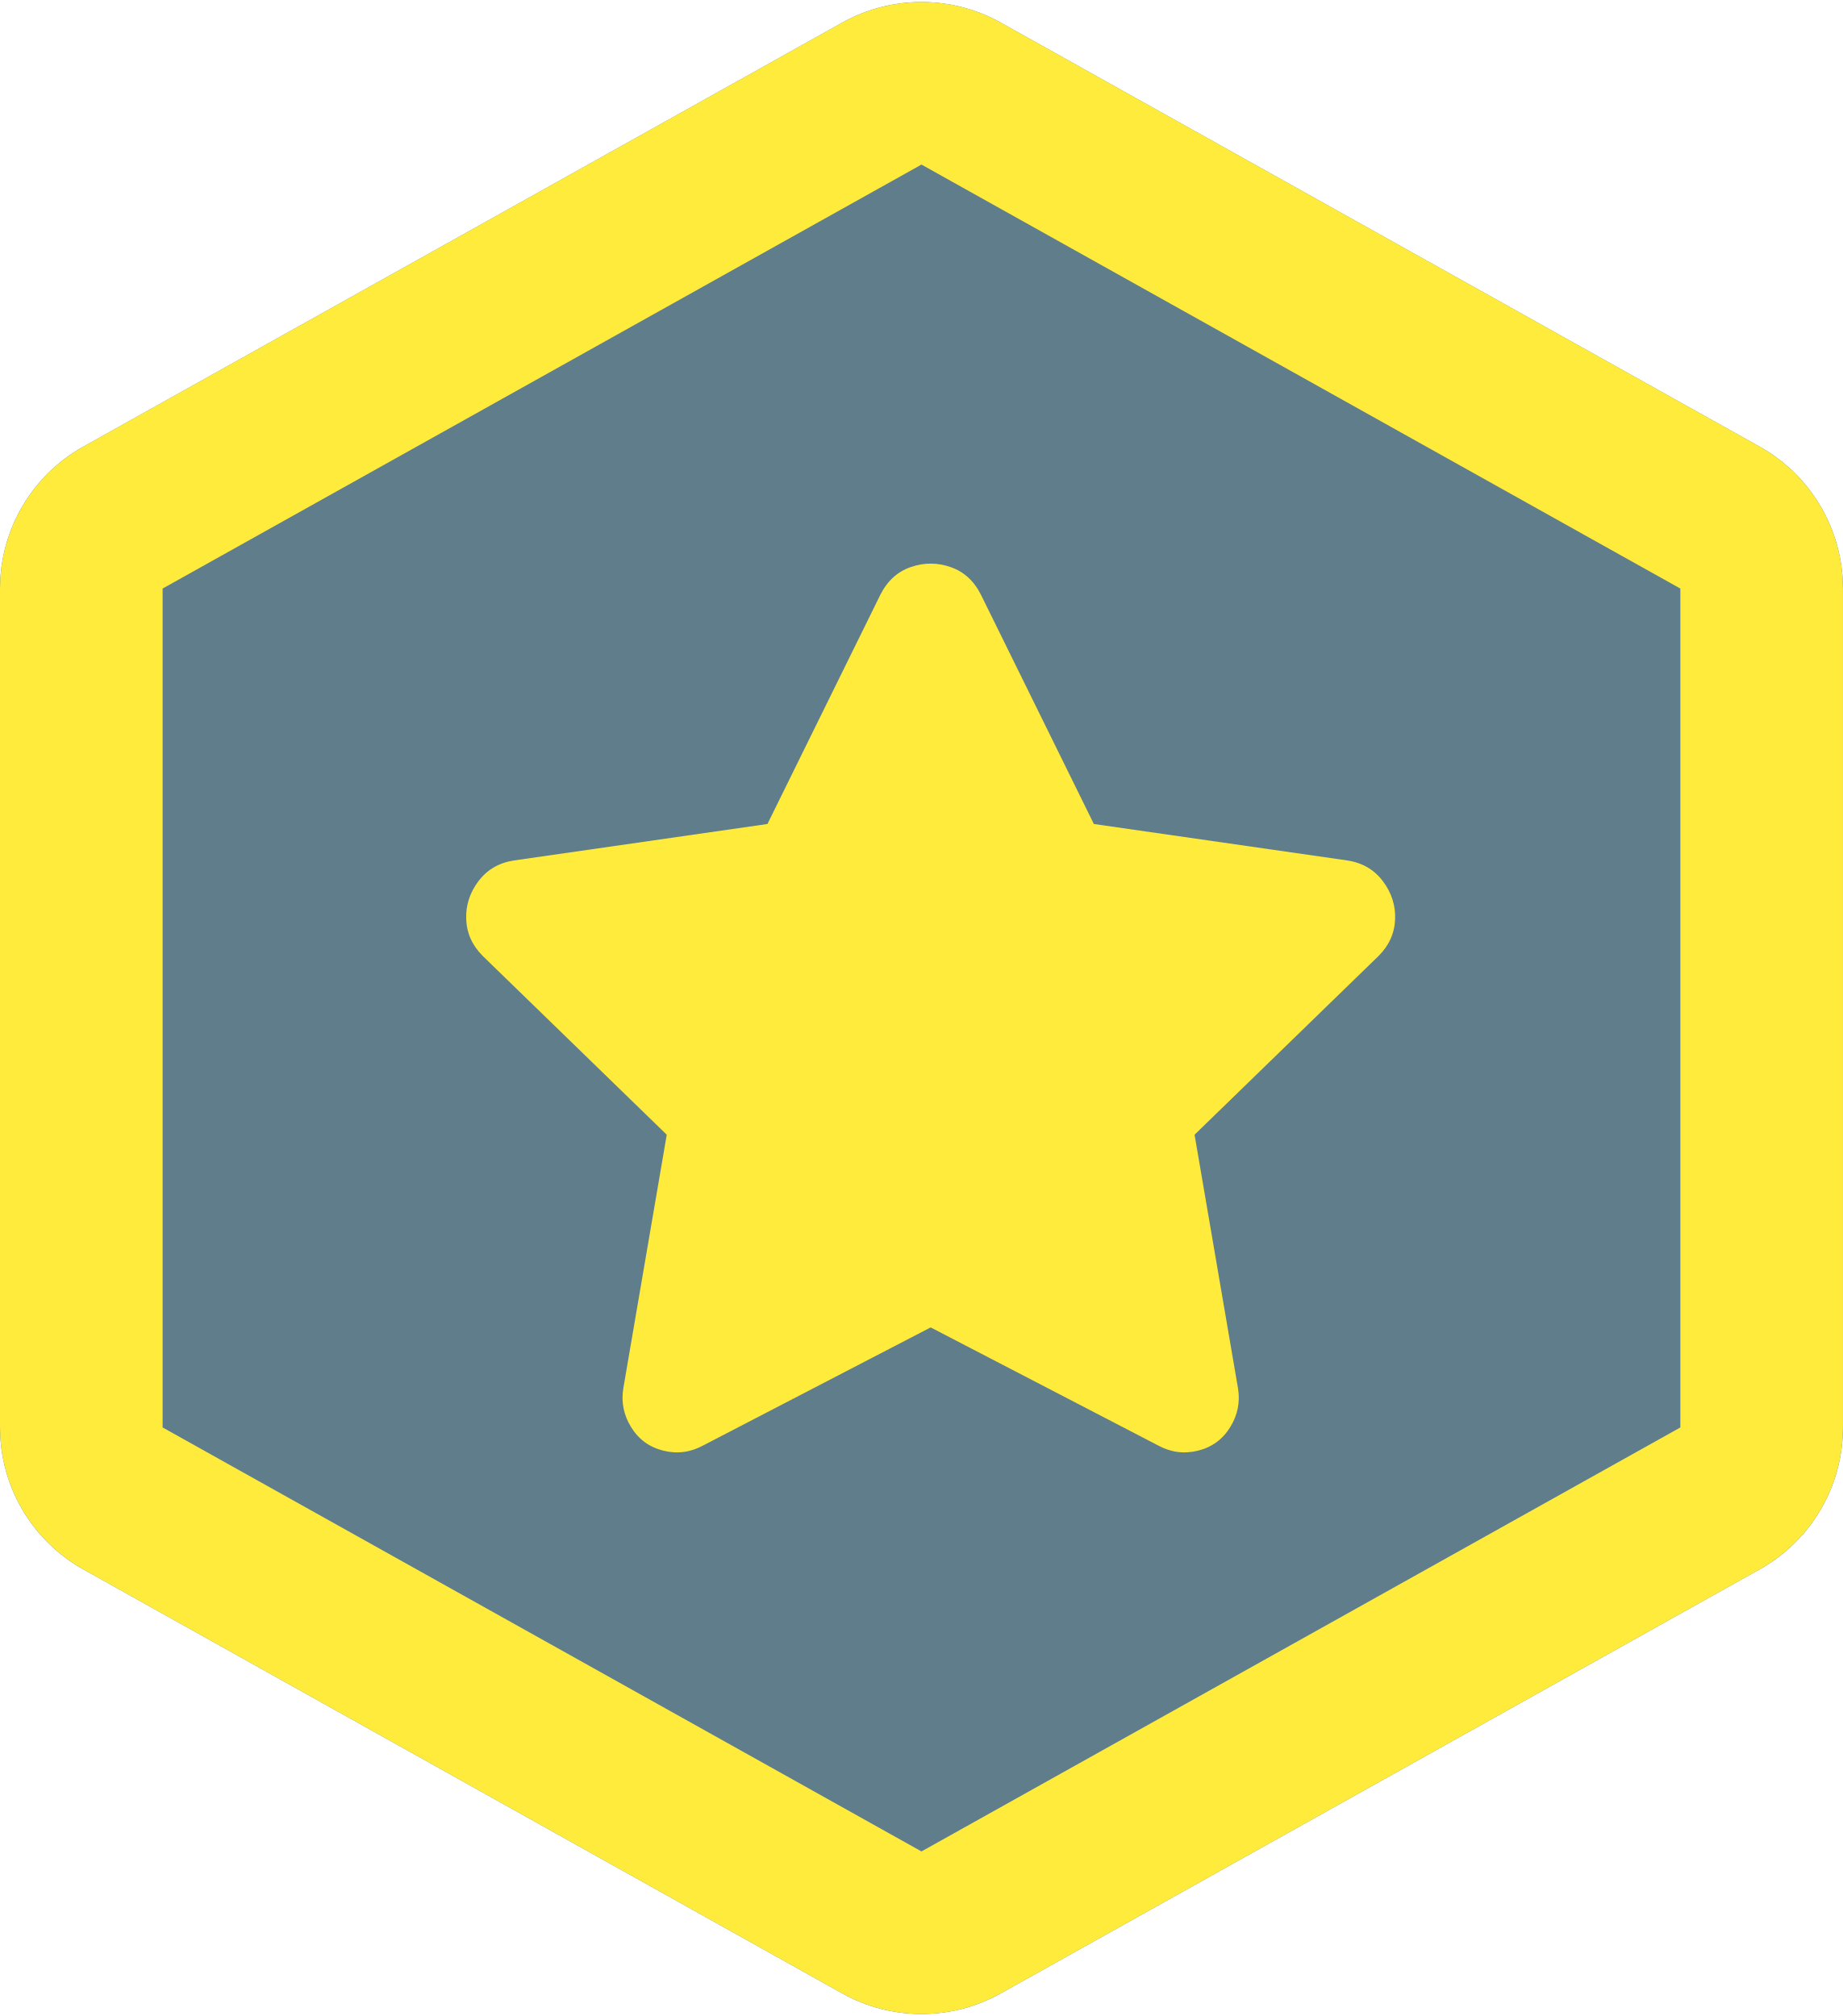
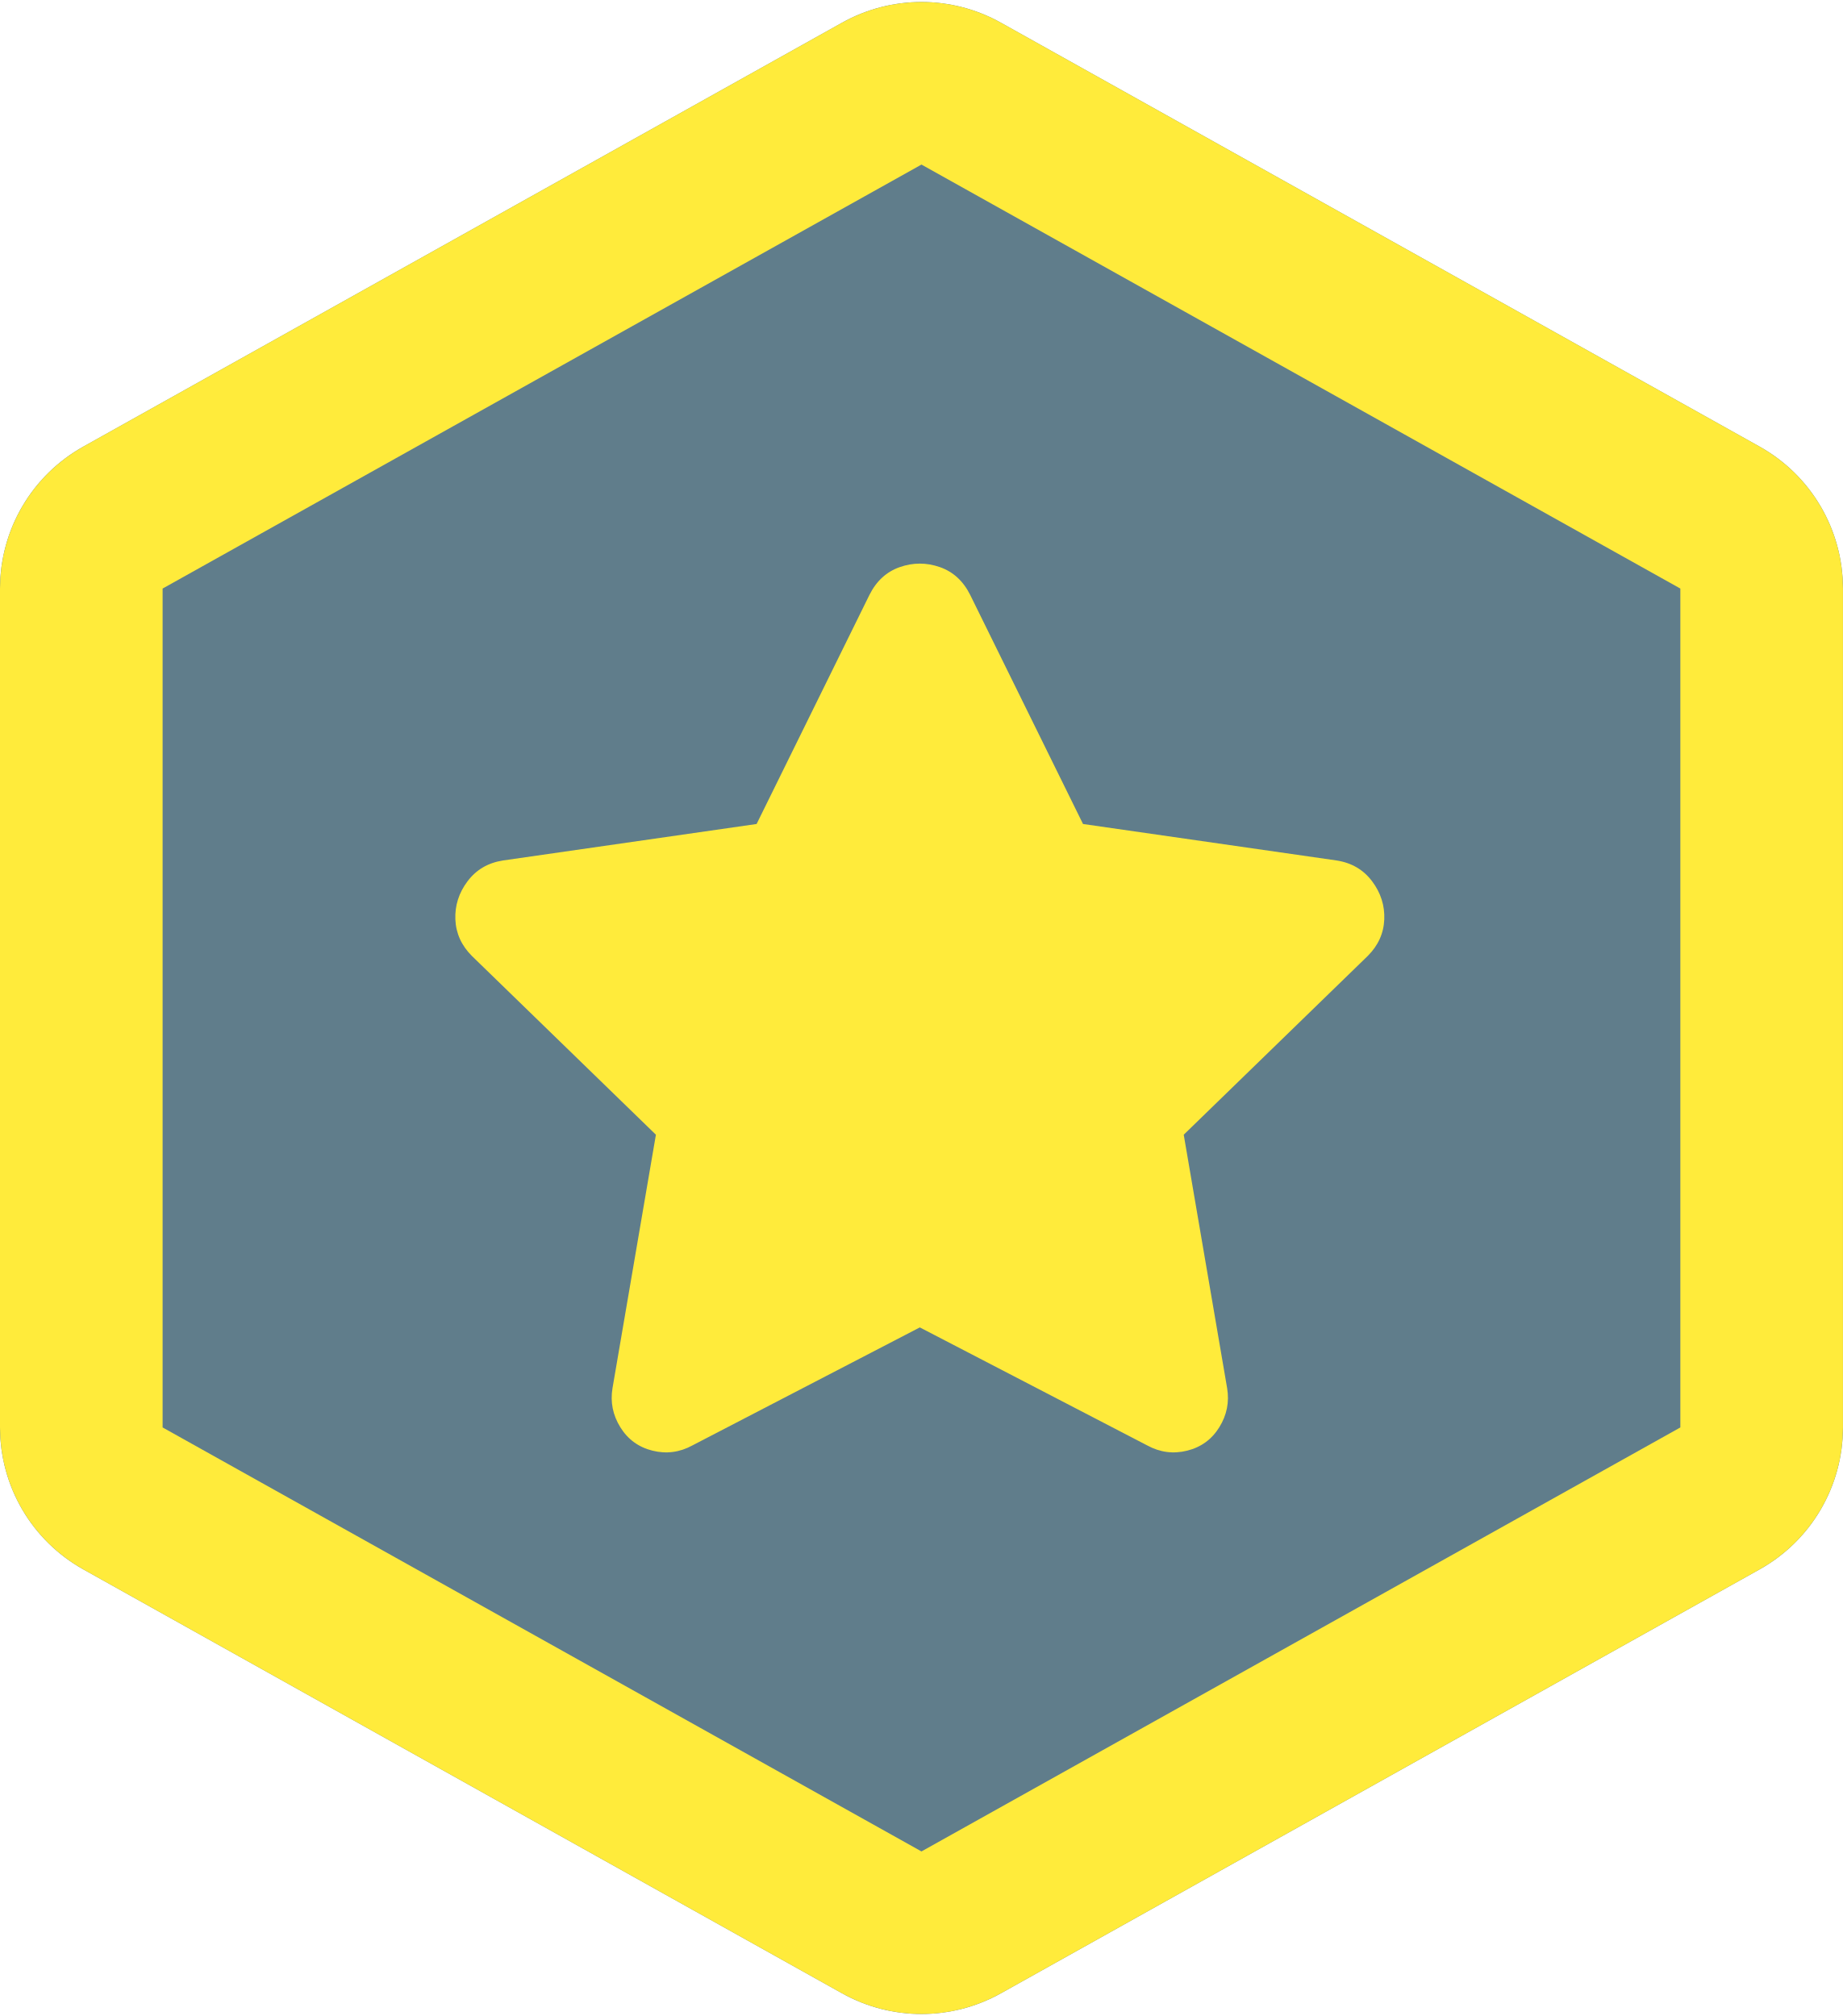
<svg xmlns="http://www.w3.org/2000/svg" xmlns:xlink="http://www.w3.org/1999/xlink" width="170px" height="186px" viewBox="0 0 170 186" version="1.1">
  <defs>
    <path d="M92.317,4.089 L162.317,43.207 C167.061,45.858 170,50.867 170,56.301 L170,133.699 C170,139.133 167.061,144.142 162.317,146.793 L92.317,185.911 C87.77,188.452 82.23,188.452 77.683,185.911 L7.683,146.793 C2.939,144.142 -3.55271368e-15,139.133 -3.55271368e-15,133.699 L-1.0658141e-14,56.301 C-1.59872116e-14,50.867 2.939,45.858 7.683,43.207 L77.683,4.089 C82.23,1.548 87.77,1.548 92.317,4.089 Z" id="path-1" />
  </defs>
  <g id="Hexagons" stroke="none" stroke-width="1" fill="none" fill-rule="evenodd" transform="translate(-44, -667)">
    <g id="pinax-ratings" transform="translate(44, 665)">
      <g>
        <g id="Badge">
          <use fill="#607D8B" fill-rule="evenodd" xlink:href="#path-1" />
          <path stroke="#FFEB3B" stroke-width="15" d="M88.659,10.636 C86.385,9.366 83.615,9.366 81.341,10.636 L11.341,49.754 C8.97,51.079 7.5,53.584 7.5,56.301 L7.5,133.699 C7.5,136.416 8.97,138.921 11.341,140.246 L81.341,179.364 C83.615,180.634 86.385,180.634 88.659,179.364 L158.659,140.246 C161.03,138.921 162.5,136.416 162.5,133.699 L162.5,56.301 C162.5,53.584 161.03,51.079 158.659,49.754 L88.659,10.636 Z" />
        </g>
-         <path d="M81.202,56.883 C81.843,55.602 82.777,54.747 84.005,54.32 C85.233,53.893 86.461,53.893 87.689,54.32 C88.916,54.747 89.851,55.602 90.491,56.883 L100.901,78.023 L124.284,81.387 C125.672,81.6 126.767,82.241 127.568,83.309 C128.368,84.376 128.742,85.551 128.689,86.832 C128.635,88.113 128.128,89.234 127.167,90.195 L110.191,106.691 L114.194,130.074 C114.408,131.355 114.168,132.557 113.474,133.678 C112.78,134.799 111.792,135.52 110.511,135.84 C109.23,136.16 108.002,136 106.827,135.359 L85.847,124.469 L64.866,135.359 C63.692,136 62.464,136.16 61.183,135.84 C59.901,135.52 58.914,134.799 58.22,133.678 C57.526,132.557 57.286,131.355 57.499,130.074 L61.503,106.691 L44.526,90.195 C43.566,89.234 43.058,88.113 43.005,86.832 C42.952,85.551 43.325,84.376 44.126,83.309 C44.927,82.241 46.021,81.6 47.409,81.387 L70.792,78.023 L81.202,56.883 Z" id="Icon" fill="#FFEB3B" />
+         <path d="M80.202,56.883 C80.843,55.602 81.777,54.747 83.005,54.32 C84.233,53.893 85.461,53.893 86.689,54.32 C87.916,54.747 88.851,55.602 89.491,56.883 L99.901,78.023 L123.284,81.387 C124.672,81.6 125.767,82.241 126.568,83.309 C127.368,84.376 127.742,85.551 127.689,86.832 C127.635,88.113 127.128,89.234 126.167,90.195 L109.191,106.691 L113.194,130.074 C113.408,131.355 113.168,132.557 112.474,133.678 C111.78,134.799 110.792,135.52 109.511,135.84 C108.23,136.16 107.002,136 105.827,135.359 L84.847,124.469 L63.866,135.359 C62.692,136 61.464,136.16 60.183,135.84 C58.901,135.52 57.914,134.799 57.22,133.678 C56.526,132.557 56.286,131.355 56.499,130.074 L60.503,106.691 L43.526,90.195 C42.566,89.234 42.058,88.113 42.005,86.832 C41.952,85.551 42.325,84.376 43.126,83.309 C43.927,82.241 45.021,81.6 46.409,81.387 L69.792,78.023 L80.202,56.883 Z" id="Icon" fill="#FFEB3B" />
      </g>
    </g>
  </g>
</svg>
